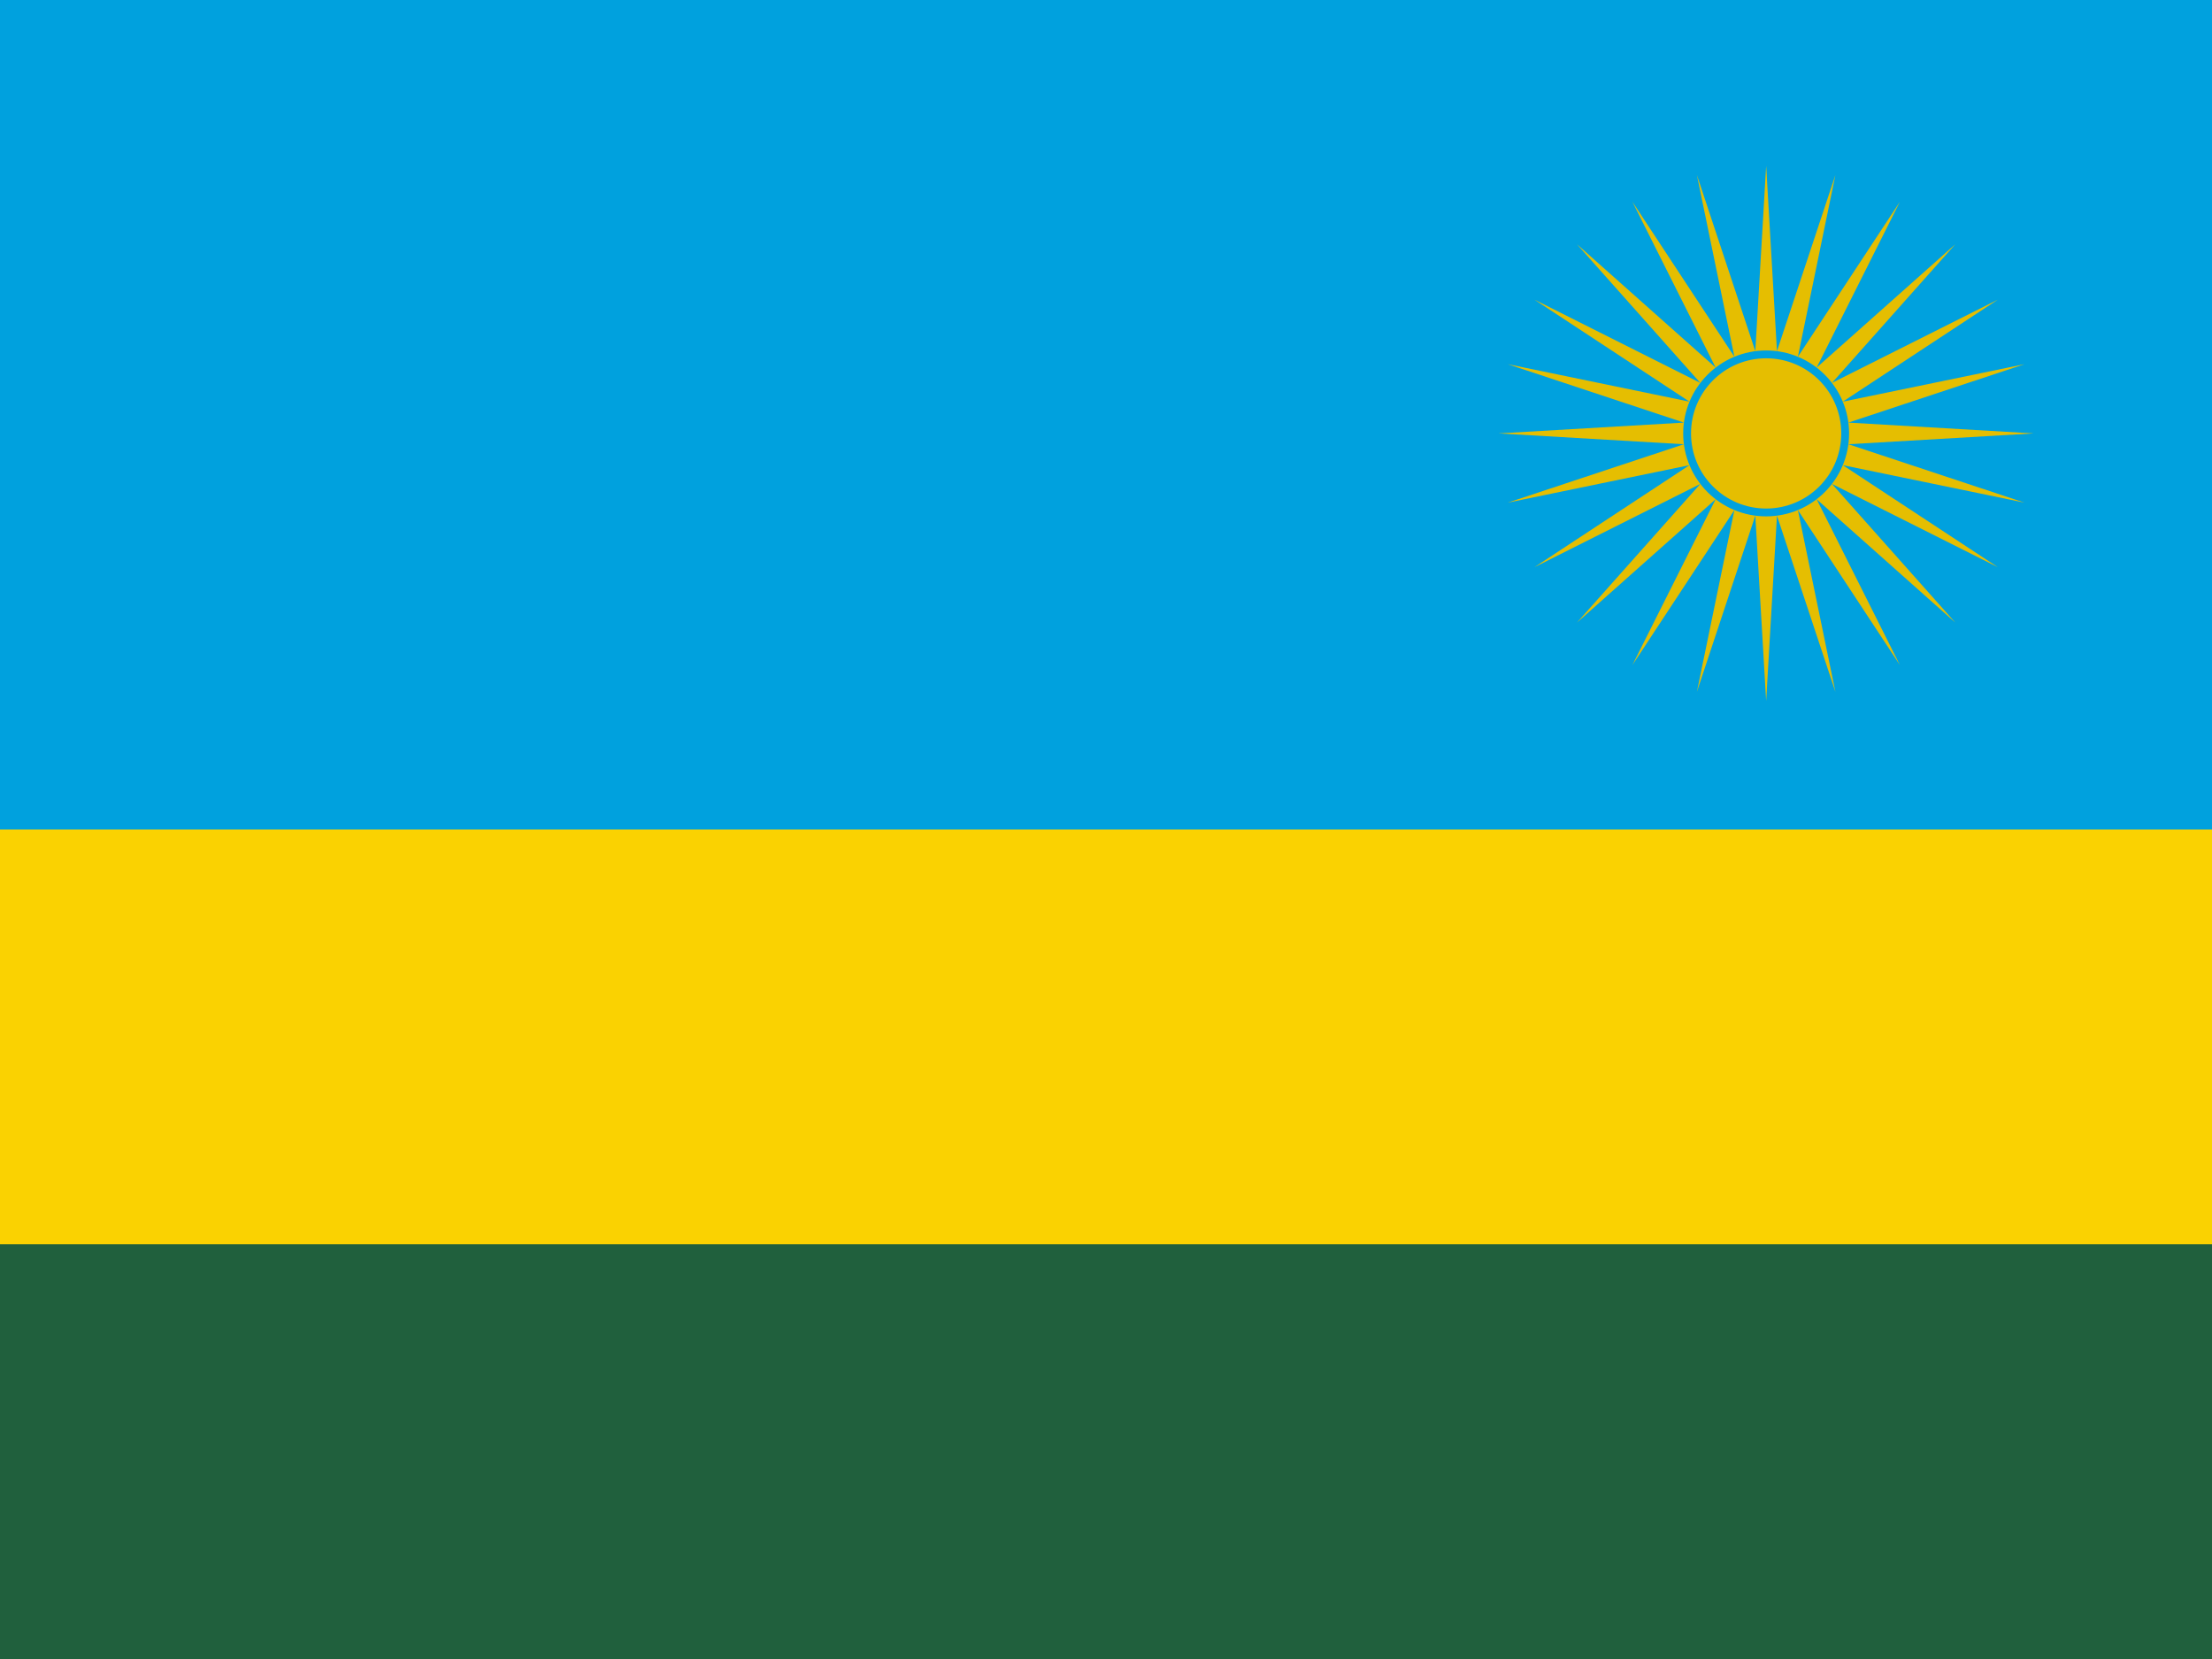
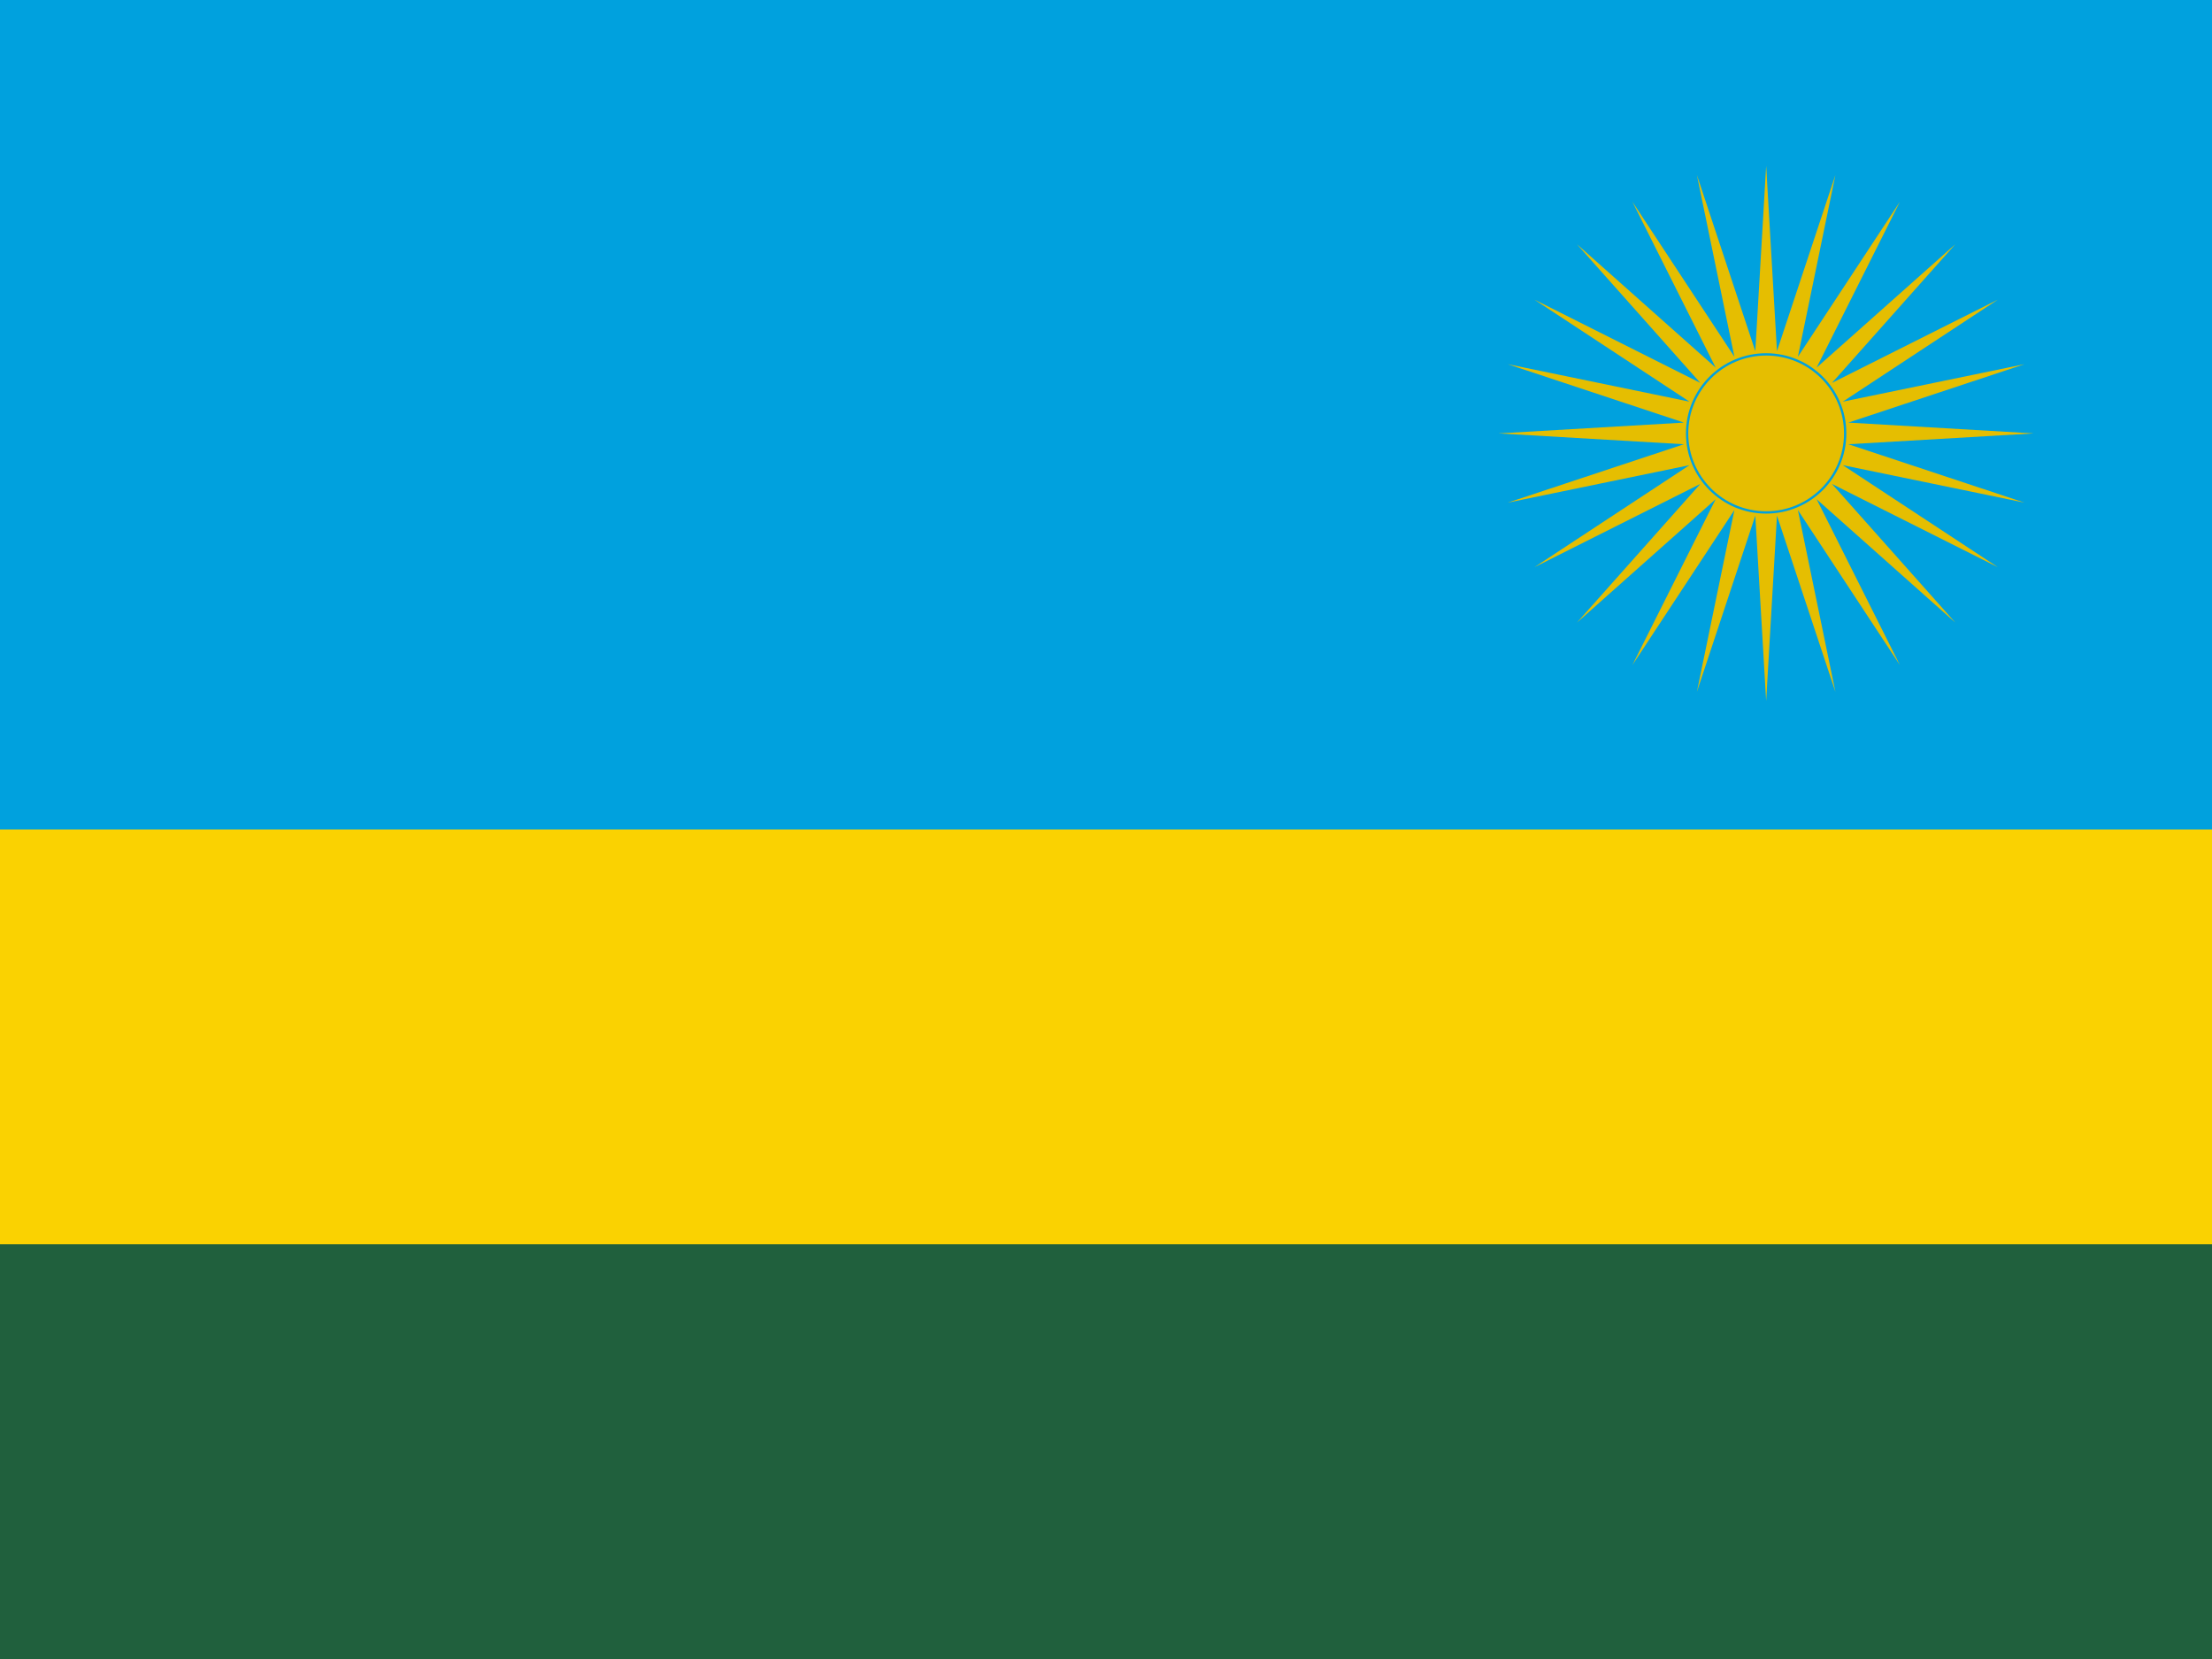
<svg xmlns="http://www.w3.org/2000/svg" xmlns:xlink="http://www.w3.org/1999/xlink" height="480" width="640" id="flag-icon-css-rw">
  <path fill="#20603d" d="M0 0h640v480H0z" />
  <path fill="#fad201" d="M0 0h640v360H0z" />
  <path fill="#00a1de" d="M0 0h640v240H0z" />
  <g transform="translate(511 125.4) scale(.66667)">
    <g id="b">
      <path id="a" d="M116.1 0L35.692 4.7l76.452 25.35L33.26 13.776l67.286 44.273L28.56 21.915l53.535 60.18-60.18-53.534 36.135 71.986L13.777 33.26l16.272 78.884L4.7 35.692 0 116.1-1-1z" fill="#e5be01" />
      <use height="100%" width="100%" xlink:href="#a" transform="scale(1 -1)" />
    </g>
    <use height="100%" width="100%" xlink:href="#b" transform="scale(-1 1)" />
-     <circle r="34.3" fill="#e5be01" stroke="#00a1de" stroke-width="3.4" />
+     <circle r="34.3" fill="#e5be01" stroke="#00a1de" strokeWidth="3.4" />
  </g>
</svg>
